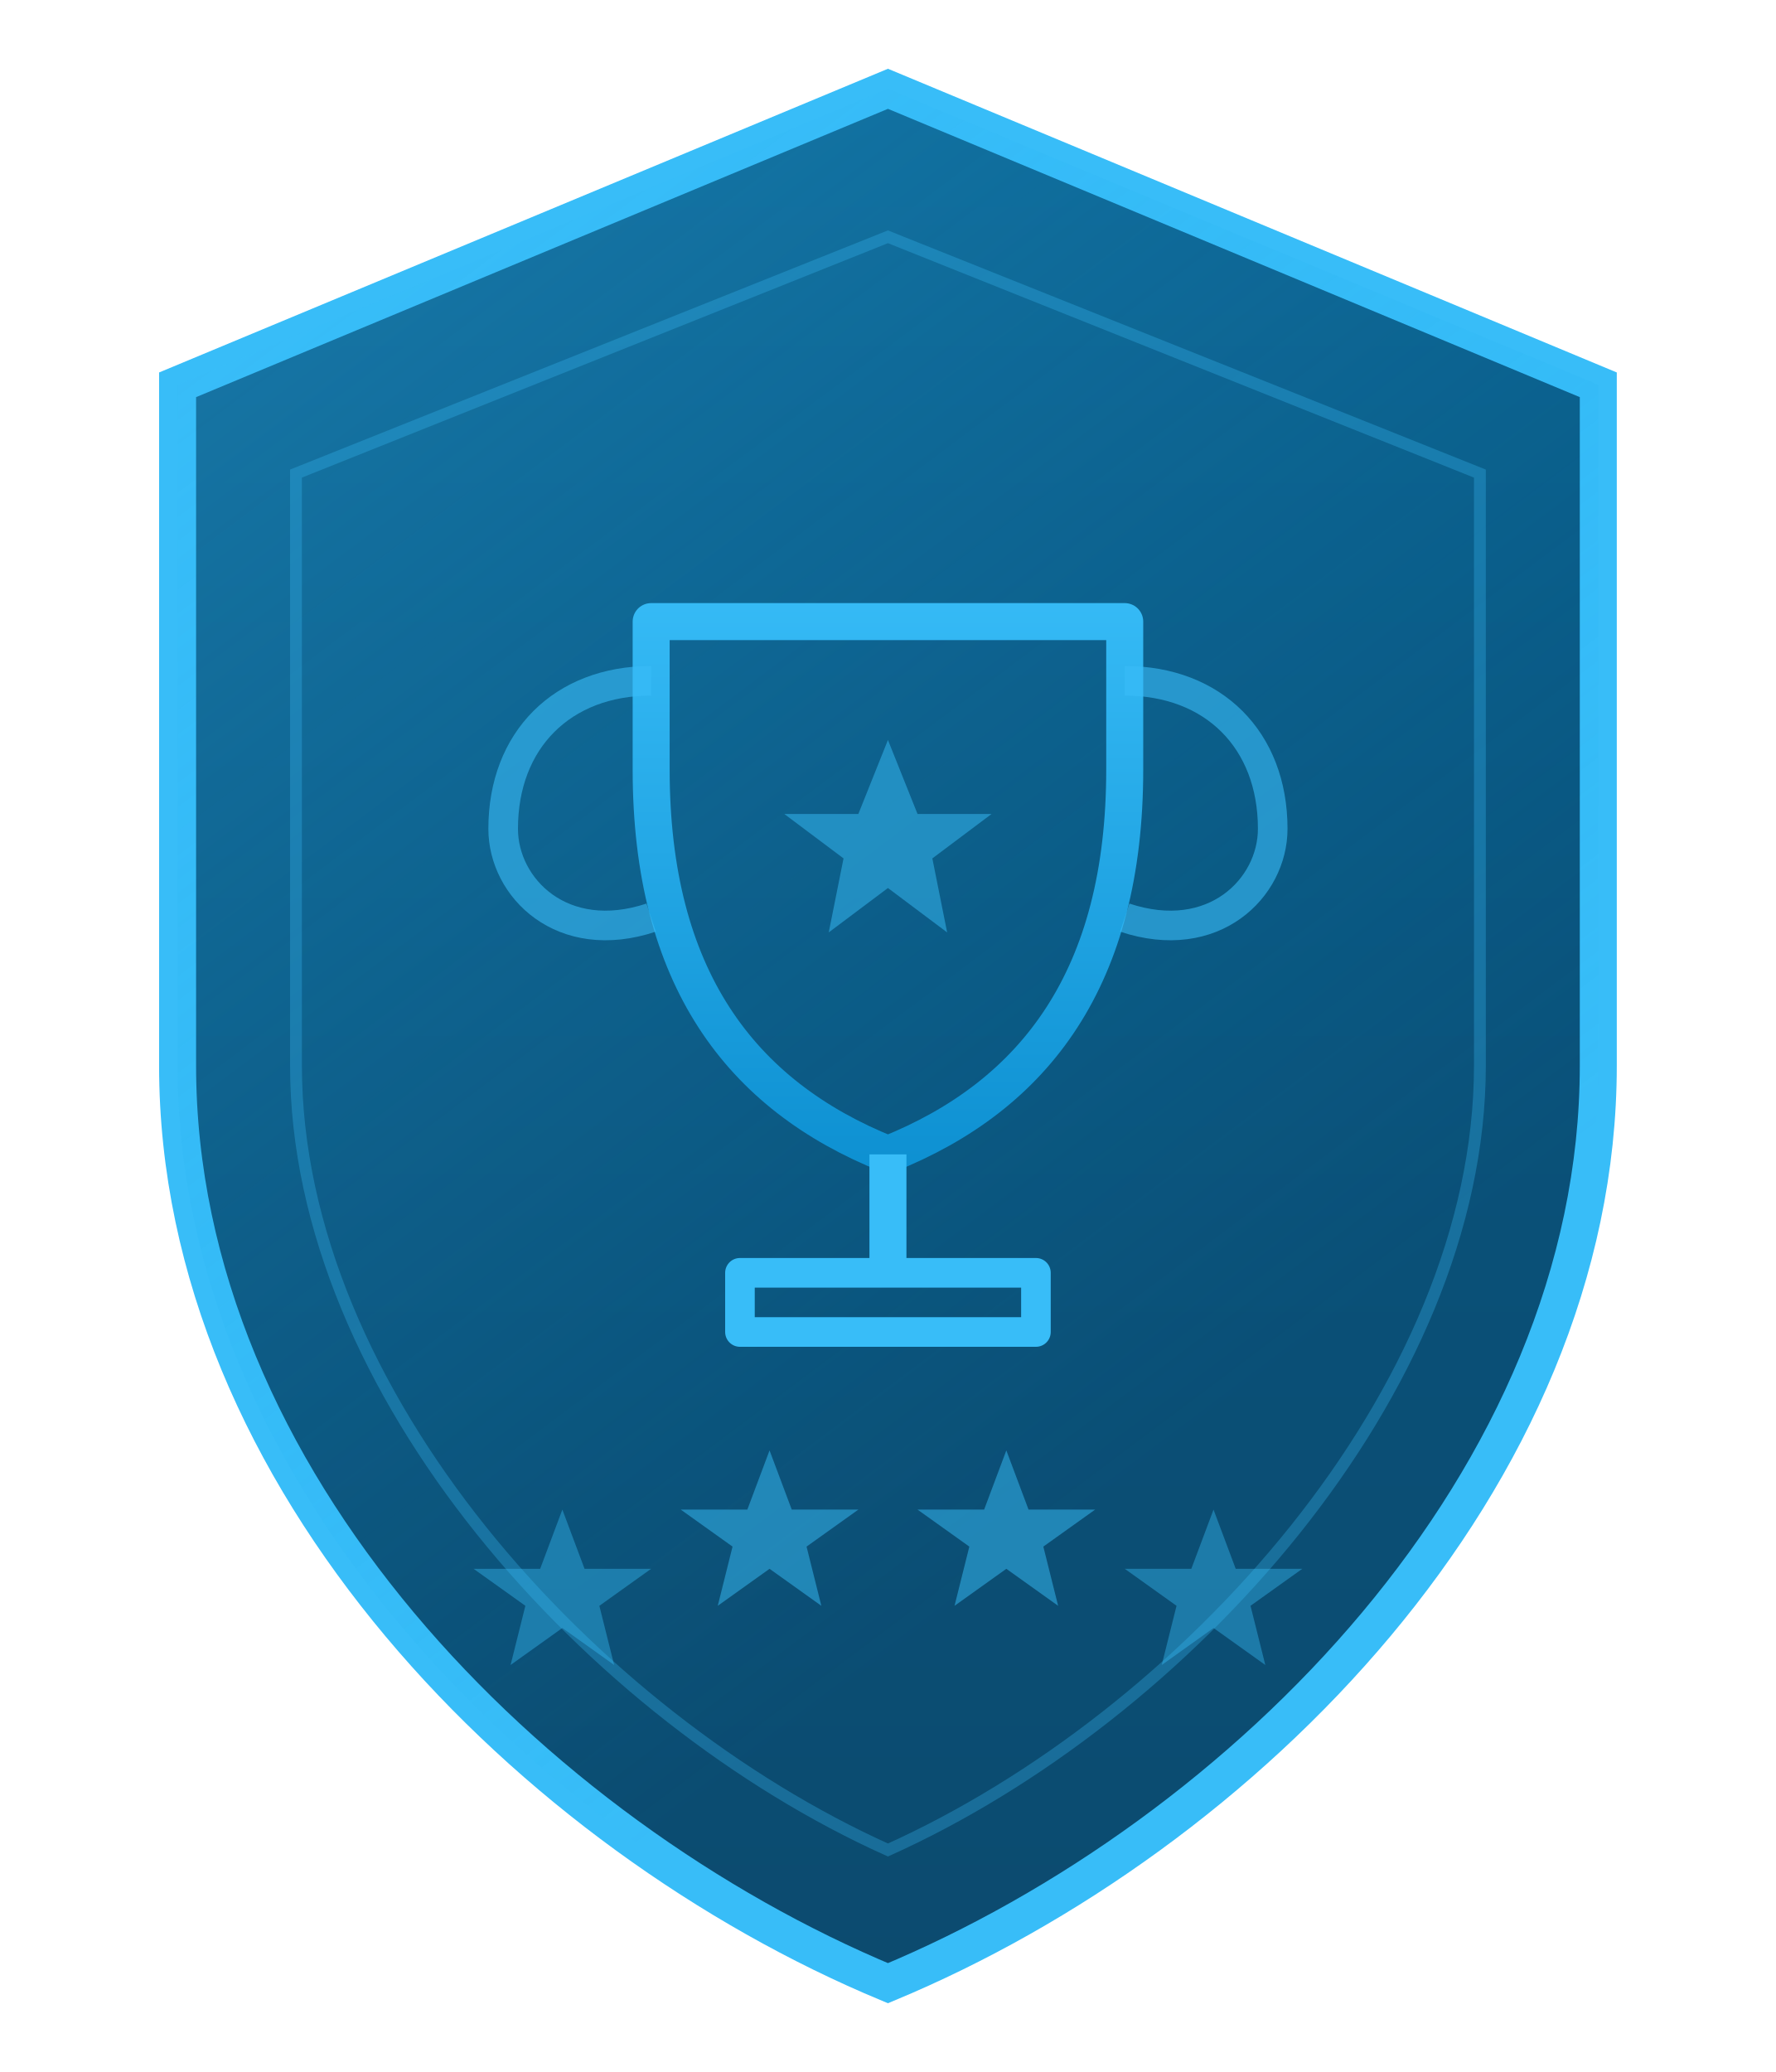
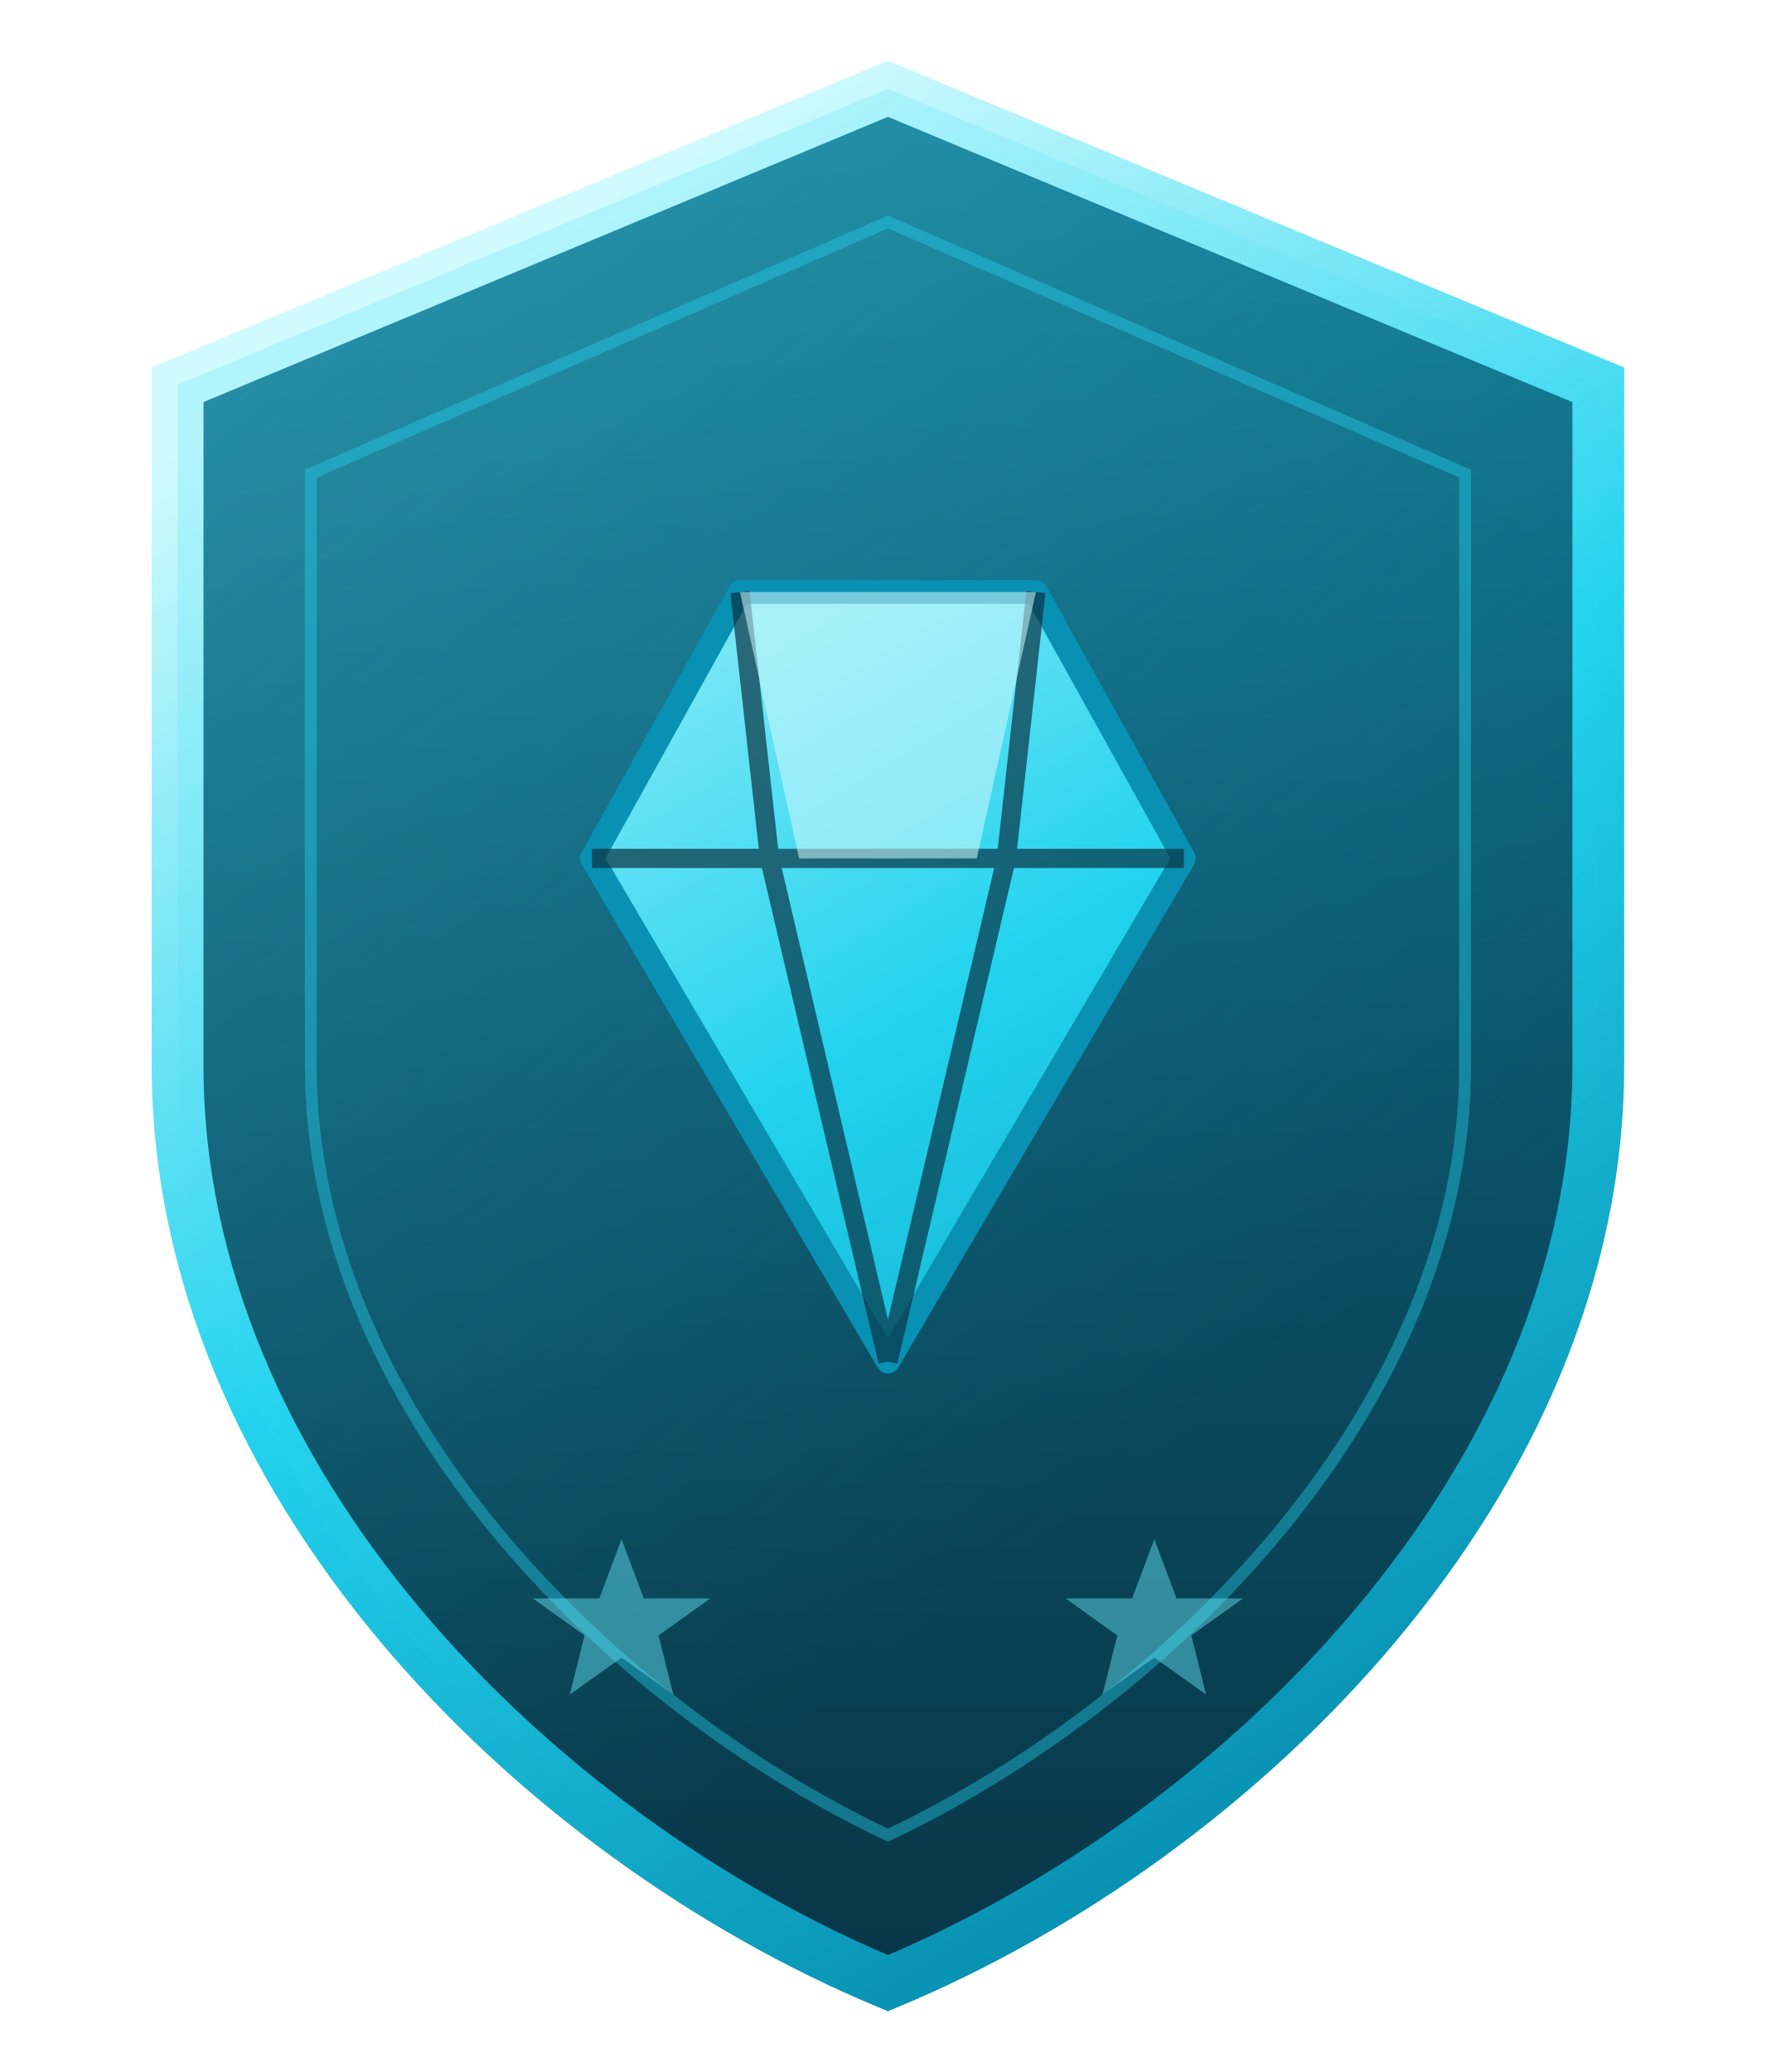
<svg xmlns="http://www.w3.org/2000/svg" viewBox="0 0 120 140" fill="none">
  <defs>
    <linearGradient id="pr-bg" x1="60" y1="0" x2="60" y2="140" gradientUnits="userSpaceOnUse">
-       <stop offset="0%" stop-color="#075985" />
-       <stop offset="100%" stop-color="#0c4a6e" />
+       <stop offset="0" stop-color="#0e7490" />
+       <stop offset="1" stop-color="#083344" />
+     </linearGradient>
+     <linearGradient id="pr-met" x1="30" y1="20" x2="90" y2="120" gradientUnits="userSpaceOnUse">
+       <stop offset="0" stop-color="#cffafe" />
+       <stop offset=".5" stop-color="#22d3ee" />
+       <stop offset="1" stop-color="#0891b2" />
    </linearGradient>
    <linearGradient id="pr-shine" x1="30" y1="10" x2="90" y2="90" gradientUnits="userSpaceOnUse">
-       <stop offset="0%" stop-color="#38bdf8" stop-opacity="0.3" />
-       <stop offset="100%" stop-color="#0ea5e9" stop-opacity="0" />
-     </linearGradient>
-     <linearGradient id="pr-trophy" x1="60" y1="38" x2="60" y2="90" gradientUnits="userSpaceOnUse">
-       <stop offset="0%" stop-color="#38bdf8" />
-       <stop offset="100%" stop-color="#0284c7" />
+       <stop offset="0" stop-color="#67e8f9" stop-opacity=".3" />
+       <stop offset="1" stop-color="#22d3ee" stop-opacity="0" />
    </linearGradient>
  </defs>
-   <path d="M60 6L108 26V72C108 100 84 124 60 134C36 124 12 100 12 72V26L60 6Z" fill="url(#pr-bg)" stroke="#38bdf8" stroke-width="2.5" />
+   <path d="M60 6L108 26V72C108 100 84 124 60 134C36 124 12 100 12 72V26L60 6Z" fill="url(#pr-bg)" stroke="url(#pr-met)" stroke-width="3.5" />
  <path d="M60 6L108 26V72C108 100 84 124 60 134C36 124 12 100 12 72V26L60 6Z" fill="url(#pr-shine)" />
-   <path d="M60 16L100 32V72C100 94 80 116 60 125C40 116 20 94 20 72V32L60 16Z" fill="none" stroke="#38bdf8" stroke-width="0.8" opacity="0.3" />
-   <path d="M44 42H76V52C76 66 70 74 60 78C50 74 44 66 44 52Z" fill="none" stroke="url(#pr-trophy)" stroke-width="2.5" stroke-linejoin="round" />
-   <path d="M44 46C38 46 34 50 34 56C34 60 38 64 44 62" fill="none" stroke="#38bdf8" stroke-width="2" opacity="0.6" />
-   <path d="M76 46C82 46 86 50 86 56C86 60 82 64 76 62" fill="none" stroke="#38bdf8" stroke-width="2" opacity="0.6" />
-   <line x1="60" y1="78" x2="60" y2="86" stroke="#38bdf8" stroke-width="2.5" />
-   <path d="M50 86H70V90H50Z" fill="none" stroke="#38bdf8" stroke-width="2" stroke-linejoin="round" />
-   <polygon points="60,50 62,55 67,55 63,58 64,63 60,60 56,63 57,58 53,55 58,55" fill="#38bdf8" opacity="0.5" />
-   <polygon points="38,102 39.5,106 44,106 40.5,108.5 41.5,112.5 38,110 34.5,112.5 35.5,108.5 32,106 36.5,106" fill="#38bdf8" opacity="0.4" />
-   <polygon points="52,98 53.5,102 58,102 54.5,104.5 55.5,108.5 52,106 48.5,108.5 49.5,104.5 46,102 50.5,102" fill="#38bdf8" opacity="0.5" />
-   <polygon points="68,98 69.5,102 74,102 70.5,104.5 71.5,108.5 68,106 64.5,108.5 65.5,104.5 62,102 66.5,102" fill="#38bdf8" opacity="0.5" />
-   <polygon points="82,102 83.5,106 88,106 84.5,108.5 85.5,112.5 82,110 78.5,112.5 79.5,108.5 76,106 80.5,106" fill="#38bdf8" opacity="0.4" />
+   <path d="M60 15L99 32V72C99 95 79 115 60 124C41 115 21 95 21 72V32L60 15Z" fill="none" stroke="#22d3ee" stroke-width="0.8" opacity=".4" />
+   <path d="M40 58 l10 -18 h20 l10 18 -20 34 z" fill="url(#pr-met)" stroke="#0891b2" stroke-width="1.6" stroke-linejoin="round" />
+   <path d="M40 58 h40 M52 58 l8 34 M68 58 l-8 34 M50 40 l2 18 M70 40 l-2 18" fill="none" stroke="#083344" stroke-width="1.3" opacity=".7" />
+   <path d="M50 40 h20 l-4 18 h-12 z" fill="#cffafe" opacity=".55" />
+   <polygon points="42,104 43.5,108 48,108 44.5,110.5 45.5,114.5 42,112 38.5,114.5 39.5,110.5 36,108 40.5,108" fill="#67e8f9" opacity=".45" />
+   <polygon points="78,104 79.5,108 84,108 80.5,110.5 81.5,114.5 78,112 74.5,114.5 75.5,110.5 72,108 76.5,108" fill="#67e8f9" opacity=".45" />
</svg>
